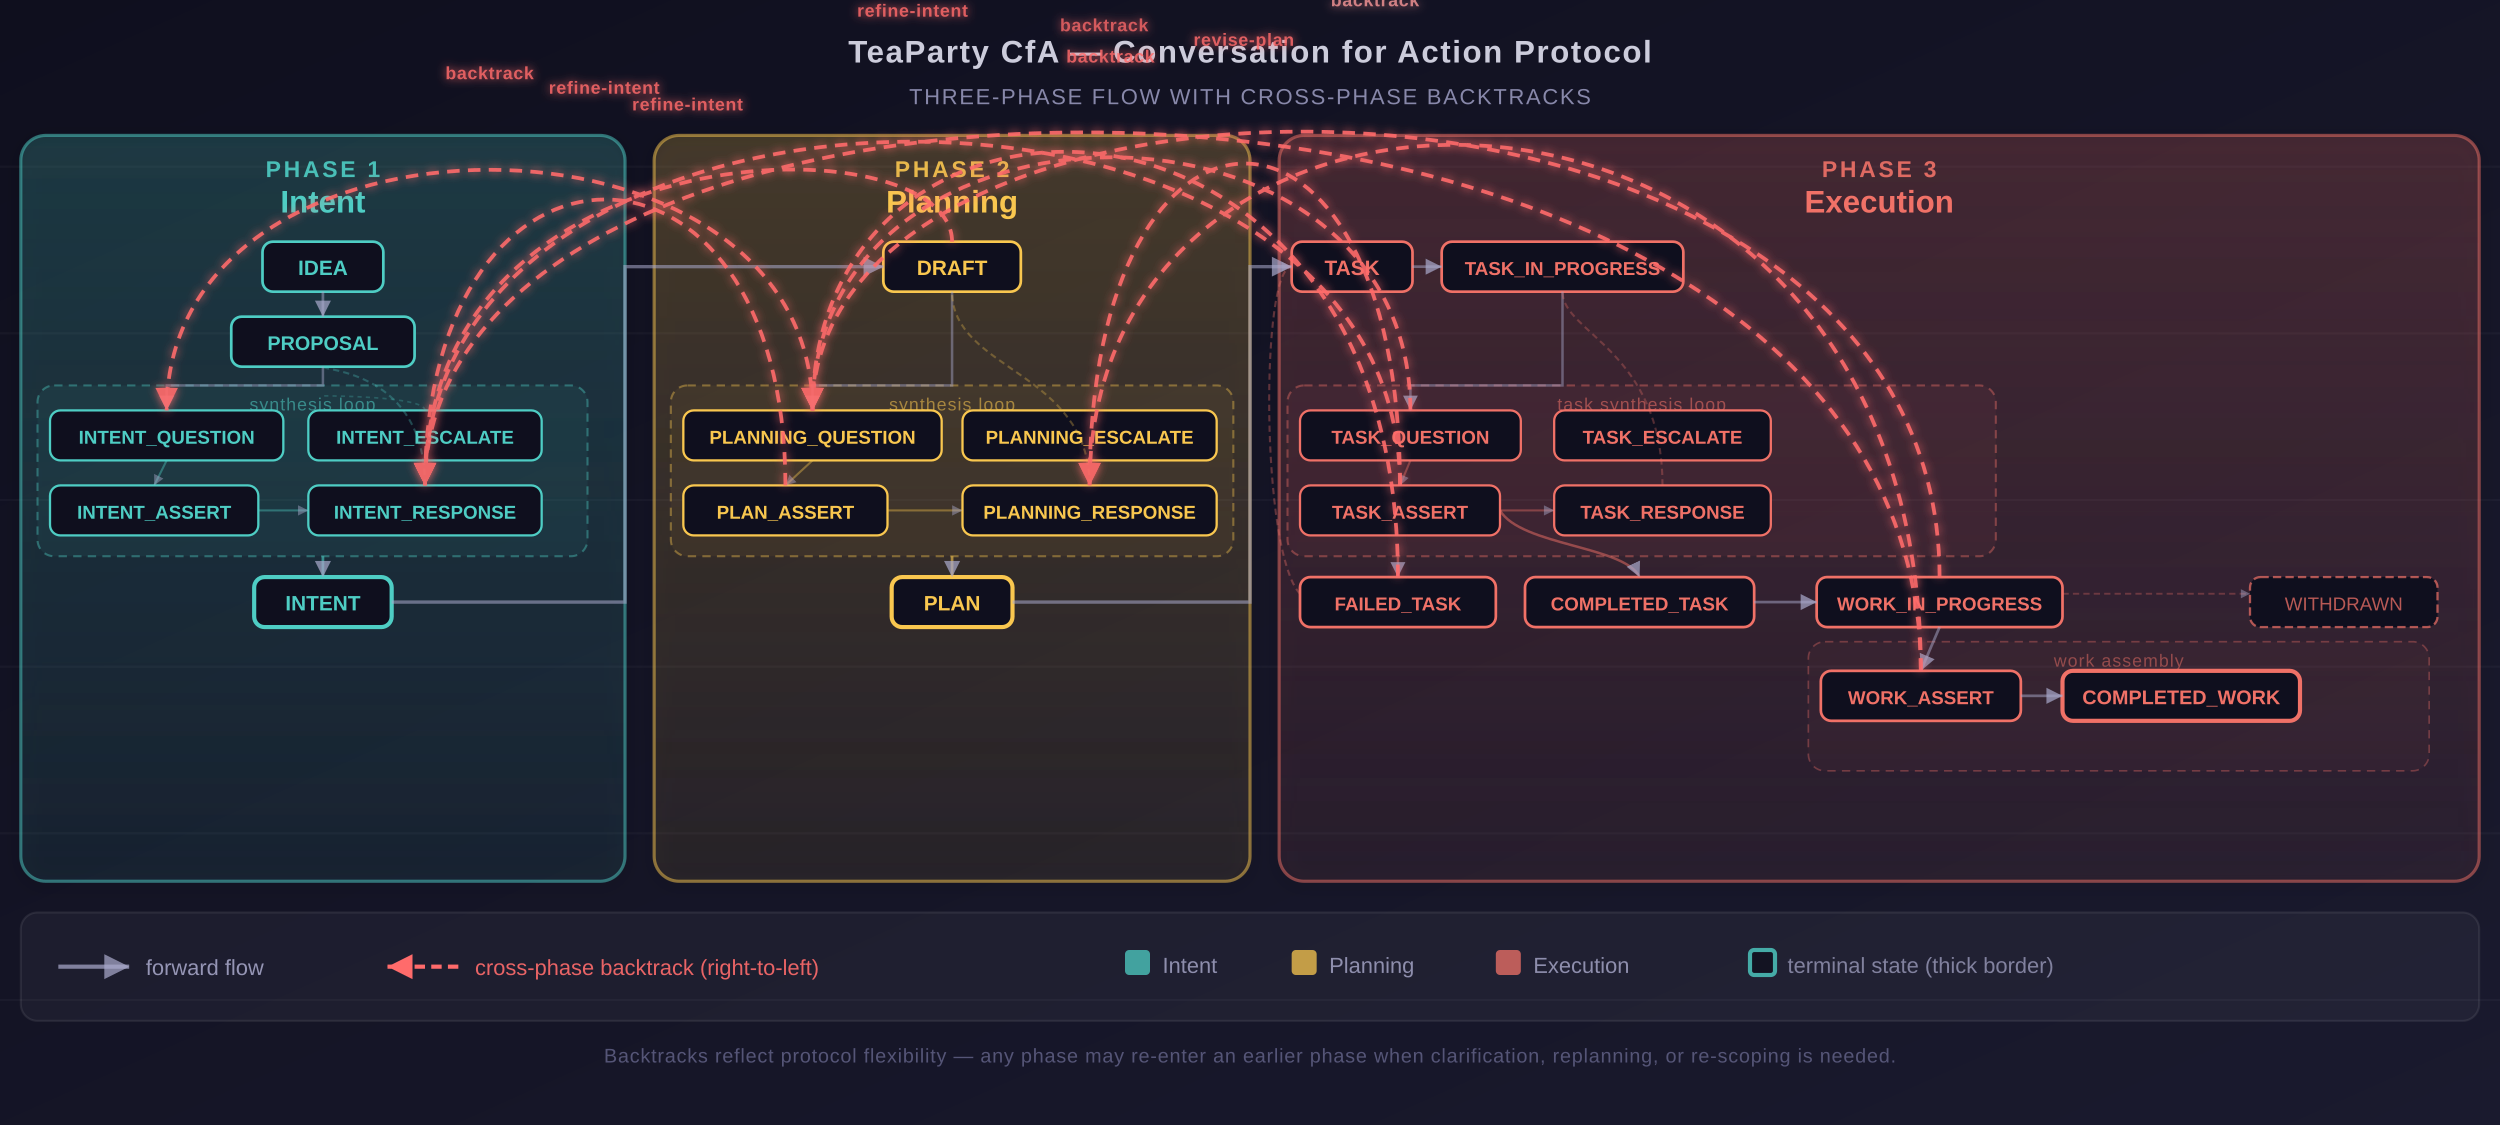
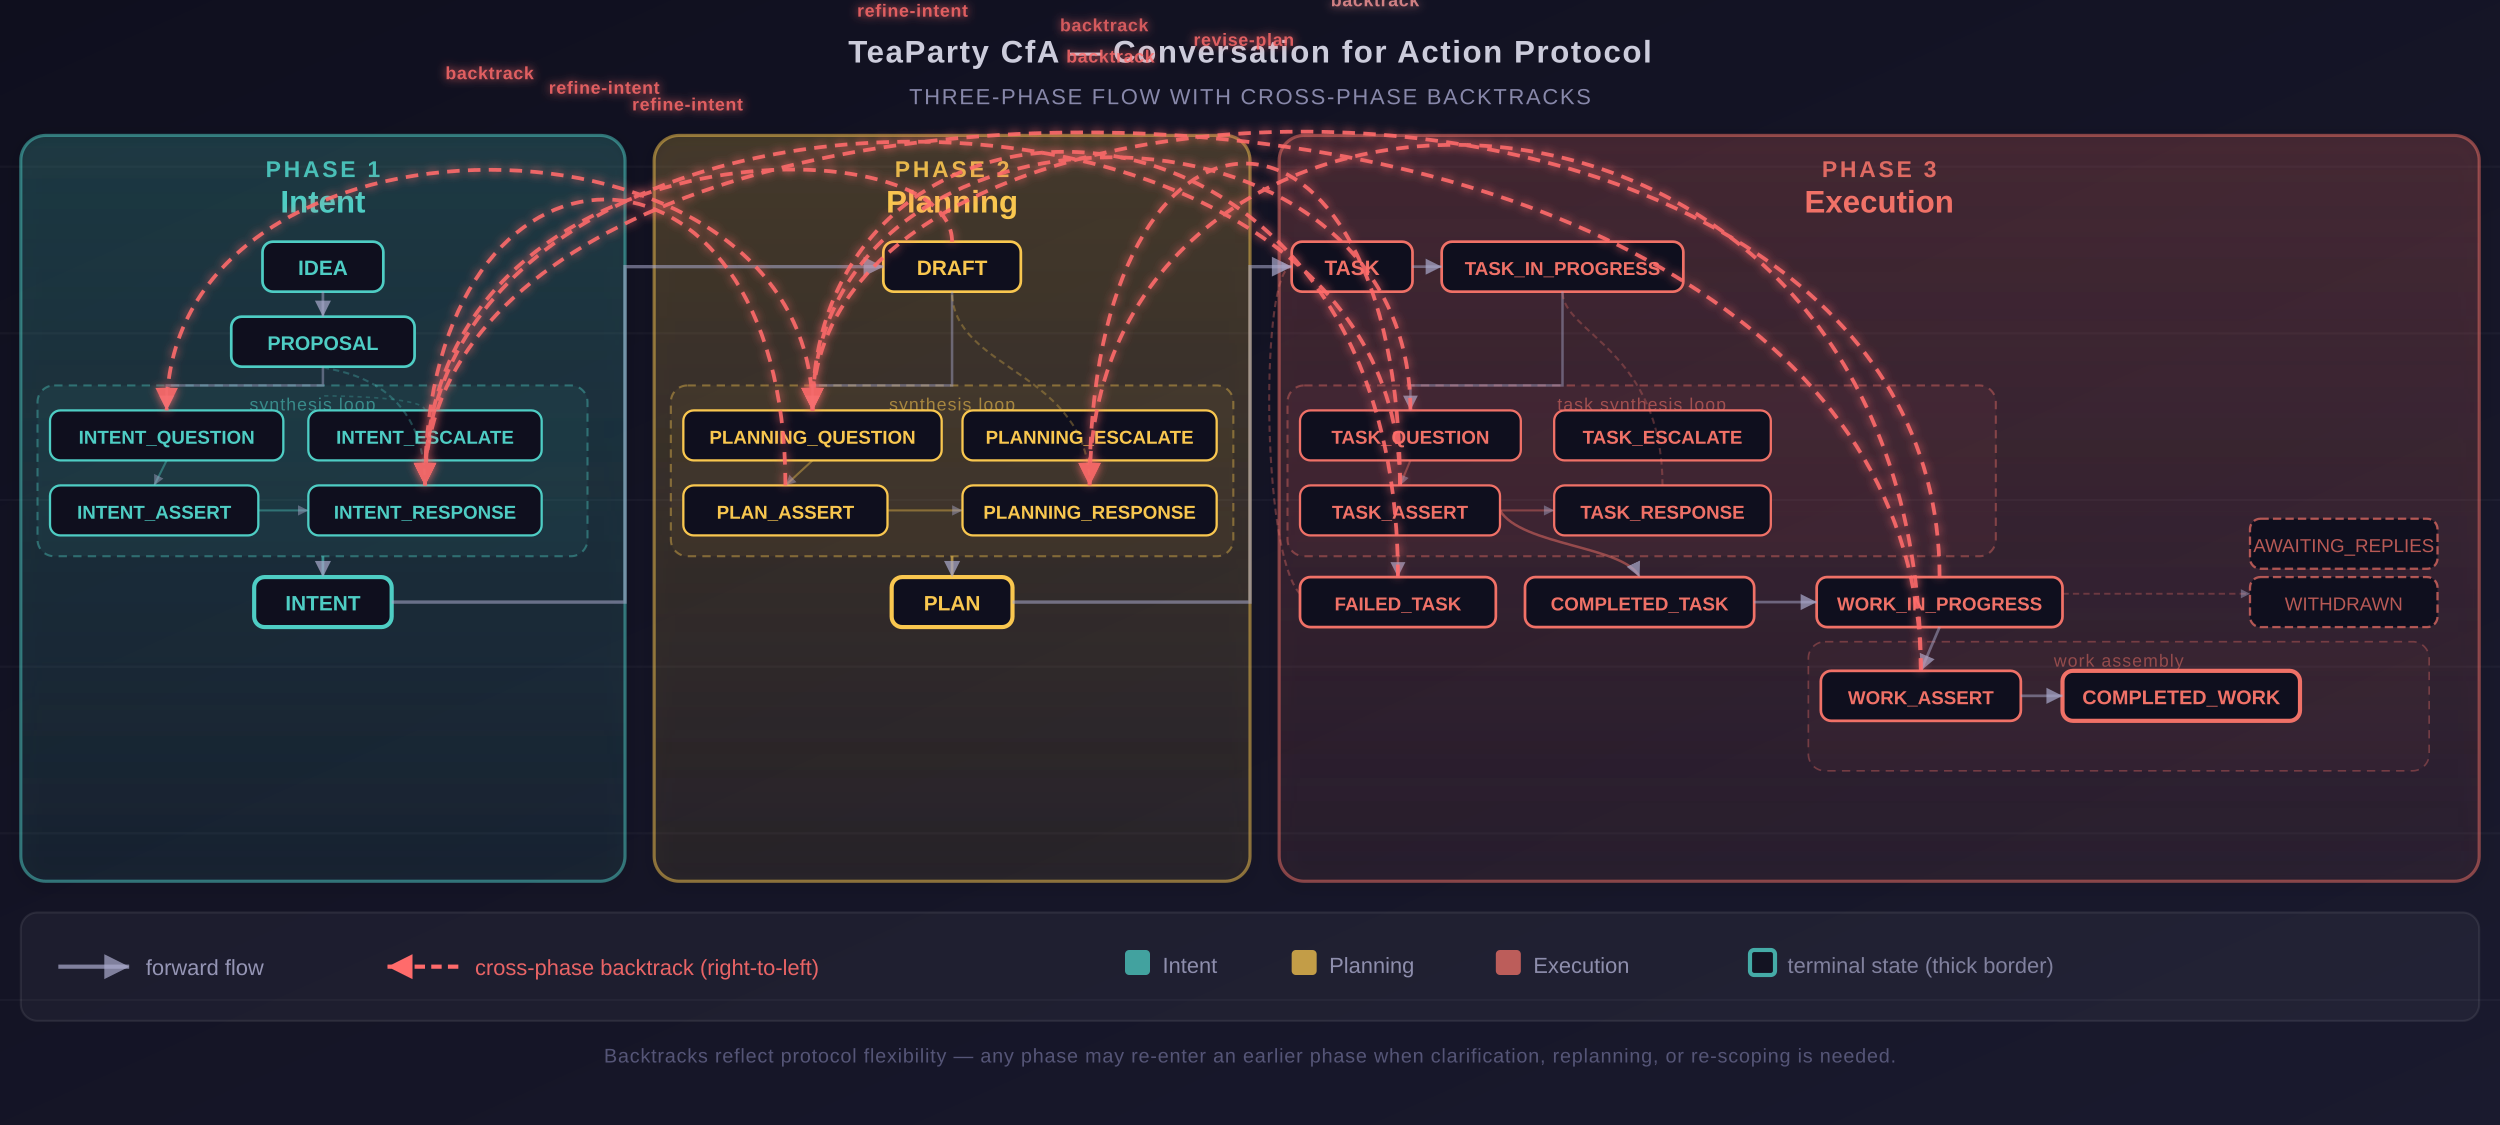
<svg xmlns="http://www.w3.org/2000/svg" viewBox="0 0 1200 540" width="1200" height="540" font-family="'Segoe UI', 'Helvetica Neue', Arial, sans-serif">
  <defs>
    <linearGradient id="bgGrad" x1="0" y1="0" x2="1" y2="1">
      <stop offset="0%" stop-color="#0f0f1e" />
      <stop offset="100%" stop-color="#1a1a2e" />
    </linearGradient>
    <linearGradient id="intentGrad" x1="0" y1="0" x2="0" y2="1">
      <stop offset="0%" stop-color="#4ecdc4" stop-opacity="0.18" />
      <stop offset="100%" stop-color="#4ecdc4" stop-opacity="0.06" />
    </linearGradient>
    <linearGradient id="planGrad" x1="0" y1="0" x2="0" y2="1">
      <stop offset="0%" stop-color="#f9c74f" stop-opacity="0.18" />
      <stop offset="100%" stop-color="#f9c74f" stop-opacity="0.06" />
    </linearGradient>
    <linearGradient id="execGrad" x1="0" y1="0" x2="0" y2="1">
      <stop offset="0%" stop-color="#f07167" stop-opacity="0.18" />
      <stop offset="100%" stop-color="#f07167" stop-opacity="0.06" />
    </linearGradient>
    <marker id="arrowFwd" markerWidth="7" markerHeight="7" refX="6" refY="3.5" orient="auto">
      <path d="M0,0.5 L6,3.5 L0,6.5 Z" fill="#aaaacc" opacity="0.7" />
    </marker>
    <marker id="arrowBack" markerWidth="7" markerHeight="7" refX="6" refY="3.5" orient="auto">
      <path d="M0,0.5 L6,3.5 L0,6.5 Z" fill="#ff6b6b" />
    </marker>
    <marker id="arrowLoop" markerWidth="6" markerHeight="6" refX="5" refY="3" orient="auto">
      <path d="M0,0.5 L5,3 L0,5.5 Z" fill="#aaaacc" opacity="0.45" />
    </marker>
    <filter id="panelShadow" x="-4%" y="-4%" width="108%" height="108%">
      <feDropShadow dx="0" dy="2" stdDeviation="4" flood-color="#000000" flood-opacity="0.5" />
    </filter>
    <filter id="backtrackGlow" x="-20%" y="-80%" width="140%" height="260%">
      <feGaussianBlur stdDeviation="2.2" result="blur" />
      <feMerge>
        <feMergeNode in="blur" />
        <feMergeNode in="SourceGraphic" />
      </feMerge>
    </filter>
  </defs>
  <rect width="1200" height="540" fill="url(#bgGrad)" />
  <g opacity="0.035" stroke="#ffffff" stroke-width="1">
    <line x1="0" y1="80" x2="1200" y2="80" />
    <line x1="0" y1="160" x2="1200" y2="160" />
    <line x1="0" y1="240" x2="1200" y2="240" />
    <line x1="0" y1="320" x2="1200" y2="320" />
    <line x1="0" y1="400" x2="1200" y2="400" />
    <line x1="0" y1="480" x2="1200" y2="480" />
  </g>
  <text x="600" y="30" text-anchor="middle" fill="#e0e0f0" font-size="15" font-weight="600" letter-spacing="0.05em" opacity="0.9">
    TeaParty CfA — Conversation for Action Protocol
  </text>
  <text x="600" y="50" text-anchor="middle" fill="#8888aa" font-size="10.5" letter-spacing="0.08em">
    THREE-PHASE FLOW WITH CROSS-PHASE BACKTRACKS
  </text>
  <rect x="10" y="65" width="290" height="358" rx="12" ry="12" fill="url(#intentGrad)" stroke="#4ecdc4" stroke-width="1.5" stroke-opacity="0.5" filter="url(#panelShadow)" />
  <text x="155" y="85" text-anchor="middle" fill="#4ecdc4" font-size="11" font-weight="700" letter-spacing="0.12em" opacity="0.9">PHASE 1</text>
  <text x="155" y="102" text-anchor="middle" fill="#4ecdc4" font-size="15" font-weight="700">Intent</text>
  <rect x="314" y="65" width="286" height="358" rx="12" ry="12" fill="url(#planGrad)" stroke="#f9c74f" stroke-width="1.5" stroke-opacity="0.5" filter="url(#panelShadow)" />
  <text x="457" y="85" text-anchor="middle" fill="#f9c74f" font-size="11" font-weight="700" letter-spacing="0.12em" opacity="0.9">PHASE 2</text>
  <text x="457" y="102" text-anchor="middle" fill="#f9c74f" font-size="15" font-weight="700">Planning</text>
  <rect x="614" y="65" width="576" height="358" rx="12" ry="12" fill="url(#execGrad)" stroke="#f07167" stroke-width="1.5" stroke-opacity="0.5" filter="url(#panelShadow)" />
  <text x="902" y="85" text-anchor="middle" fill="#f07167" font-size="11" font-weight="700" letter-spacing="0.12em" opacity="0.9">PHASE 3</text>
  <text x="902" y="102" text-anchor="middle" fill="#f07167" font-size="15" font-weight="700">Execution</text>
  <rect x="126" y="116" width="58" height="24" rx="5" fill="#0f0f1e" stroke="#4ecdc4" stroke-width="1.3" />
  <text x="155" y="132" text-anchor="middle" fill="#4ecdc4" font-size="10" font-weight="600">IDEA</text>
  <rect x="111" y="152" width="88" height="24" rx="5" fill="#0f0f1e" stroke="#4ecdc4" stroke-width="1.3" />
  <text x="155" y="168" text-anchor="middle" fill="#4ecdc4" font-size="9.5" font-weight="600">PROPOSAL</text>
  <rect x="18" y="185" width="264" height="82" rx="8" fill="#4ecdc4" fill-opacity="0.06" stroke="#4ecdc4" stroke-width="1" stroke-dasharray="4,3" stroke-opacity="0.4" />
  <text x="150" y="197" text-anchor="middle" fill="#4ecdc4" font-size="8.5" opacity="0.55" letter-spacing="0.06em">synthesis loop</text>
  <rect x="24" y="197" width="112" height="24" rx="5" fill="#0f0f1e" stroke="#4ecdc4" stroke-width="1.1" />
  <text x="80" y="213" text-anchor="middle" fill="#4ecdc4" font-size="9" font-weight="600">INTENT_QUESTION</text>
  <rect x="148" y="197" width="112" height="24" rx="5" fill="#0f0f1e" stroke="#4ecdc4" stroke-width="1.1" />
  <text x="204" y="213" text-anchor="middle" fill="#4ecdc4" font-size="9" font-weight="600">INTENT_ESCALATE</text>
  <rect x="24" y="233" width="100" height="24" rx="5" fill="#0f0f1e" stroke="#4ecdc4" stroke-width="1.1" />
  <text x="74" y="249" text-anchor="middle" fill="#4ecdc4" font-size="9" font-weight="600">INTENT_ASSERT</text>
  <rect x="148" y="233" width="112" height="24" rx="5" fill="#0f0f1e" stroke="#4ecdc4" stroke-width="1.1" />
  <text x="204" y="249" text-anchor="middle" fill="#4ecdc4" font-size="9" font-weight="600">INTENT_RESPONSE</text>
  <rect x="122" y="277" width="66" height="24" rx="5" fill="#0f0f1e" stroke="#4ecdc4" stroke-width="2" />
  <text x="155" y="293" text-anchor="middle" fill="#4ecdc4" font-size="10" font-weight="700">INTENT</text>
  <path d="M155,140 L155,152" stroke="#aaaacc" stroke-width="1.3" fill="none" stroke-opacity="0.5" marker-end="url(#arrowFwd)" />
  <path d="M155,176 L155,185 L80,185 L80,197" stroke="#aaaacc" stroke-width="1.2" fill="none" stroke-opacity="0.45" marker-end="url(#arrowFwd)" />
  <path d="M80,221 L74,233" stroke="#4ecdc4" stroke-width="1" fill="none" stroke-opacity="0.4" marker-end="url(#arrowLoop)" />
  <path d="M124,245 L148,245" stroke="#4ecdc4" stroke-width="1" fill="none" stroke-opacity="0.4" marker-end="url(#arrowLoop)" />
  <path d="M204,233 C204,178 155,178 155,176" stroke="#4ecdc4" stroke-width="1" fill="none" stroke-opacity="0.3" stroke-dasharray="3,2" />
  <path d="M204,197 C204,190 155,190 155,190" stroke="#4ecdc4" stroke-width="0.8" fill="none" stroke-opacity="0.25" stroke-dasharray="2,2" />
  <path d="M155,267 L155,277" stroke="#4ecdc4" stroke-width="1.3" fill="none" stroke-opacity="0.6" marker-end="url(#arrowFwd)" />
  <rect x="424" y="116" width="66" height="24" rx="5" fill="#0f0f1e" stroke="#f9c74f" stroke-width="1.3" />
  <text x="457" y="132" text-anchor="middle" fill="#f9c74f" font-size="10" font-weight="600">DRAFT</text>
  <rect x="322" y="185" width="270" height="82" rx="8" fill="#f9c74f" fill-opacity="0.05" stroke="#f9c74f" stroke-width="1" stroke-dasharray="4,3" stroke-opacity="0.4" />
  <text x="457" y="197" text-anchor="middle" fill="#f9c74f" font-size="8.5" opacity="0.55" letter-spacing="0.06em">synthesis loop</text>
  <rect x="328" y="197" width="124" height="24" rx="5" fill="#0f0f1e" stroke="#f9c74f" stroke-width="1.1" />
  <text x="390" y="213" text-anchor="middle" fill="#f9c74f" font-size="9" font-weight="600">PLANNING_QUESTION</text>
  <rect x="462" y="197" width="122" height="24" rx="5" fill="#0f0f1e" stroke="#f9c74f" stroke-width="1.1" />
  <text x="523" y="213" text-anchor="middle" fill="#f9c74f" font-size="9" font-weight="600">PLANNING_ESCALATE</text>
  <rect x="328" y="233" width="98" height="24" rx="5" fill="#0f0f1e" stroke="#f9c74f" stroke-width="1.1" />
  <text x="377" y="249" text-anchor="middle" fill="#f9c74f" font-size="9" font-weight="600">PLAN_ASSERT</text>
  <rect x="462" y="233" width="122" height="24" rx="5" fill="#0f0f1e" stroke="#f9c74f" stroke-width="1.1" />
  <text x="523" y="249" text-anchor="middle" fill="#f9c74f" font-size="9" font-weight="600">PLANNING_RESPONSE</text>
  <rect x="428" y="277" width="58" height="24" rx="5" fill="#0f0f1e" stroke="#f9c74f" stroke-width="2" />
  <text x="457" y="293" text-anchor="middle" fill="#f9c74f" font-size="10" font-weight="700">PLAN</text>
  <path d="M457,140 L457,185 L390,185 L390,197" stroke="#aaaacc" stroke-width="1.2" fill="none" stroke-opacity="0.45" marker-end="url(#arrowFwd)" />
  <path d="M390,221 L377,233" stroke="#f9c74f" stroke-width="1" fill="none" stroke-opacity="0.4" marker-end="url(#arrowLoop)" />
  <path d="M426,245 L462,245" stroke="#f9c74f" stroke-width="1" fill="none" stroke-opacity="0.4" marker-end="url(#arrowLoop)" />
  <path d="M523,233 C523,178 457,178 457,140" stroke="#f9c74f" stroke-width="1" fill="none" stroke-opacity="0.3" stroke-dasharray="3,2" />
  <path d="M457,267 L457,277" stroke="#f9c74f" stroke-width="1.3" fill="none" stroke-opacity="0.6" marker-end="url(#arrowFwd)" />
  <rect x="620" y="116" width="58" height="24" rx="5" fill="#0f0f1e" stroke="#f07167" stroke-width="1.3" />
  <text x="649" y="132" text-anchor="middle" fill="#f07167" font-size="10" font-weight="600">TASK</text>
  <rect x="692" y="116" width="116" height="24" rx="5" fill="#0f0f1e" stroke="#f07167" stroke-width="1.3" />
  <text x="750" y="132" text-anchor="middle" fill="#f07167" font-size="9" font-weight="600">TASK_IN_PROGRESS</text>
  <rect x="618" y="185" width="340" height="82" rx="8" fill="#f07167" fill-opacity="0.05" stroke="#f07167" stroke-width="1" stroke-dasharray="4,3" stroke-opacity="0.4" />
  <text x="788" y="197" text-anchor="middle" fill="#f07167" font-size="8.5" opacity="0.55" letter-spacing="0.06em">task synthesis loop</text>
  <rect x="624" y="197" width="106" height="24" rx="5" fill="#0f0f1e" stroke="#f07167" stroke-width="1.1" />
  <text x="677" y="213" text-anchor="middle" fill="#f07167" font-size="9" font-weight="600">TASK_QUESTION</text>
  <rect x="746" y="197" width="104" height="24" rx="5" fill="#0f0f1e" stroke="#f07167" stroke-width="1.1" />
  <text x="798" y="213" text-anchor="middle" fill="#f07167" font-size="9" font-weight="600">TASK_ESCALATE</text>
  <rect x="624" y="233" width="96" height="24" rx="5" fill="#0f0f1e" stroke="#f07167" stroke-width="1.1" />
  <text x="672" y="249" text-anchor="middle" fill="#f07167" font-size="9" font-weight="600">TASK_ASSERT</text>
  <rect x="746" y="233" width="104" height="24" rx="5" fill="#0f0f1e" stroke="#f07167" stroke-width="1.1" />
  <text x="798" y="249" text-anchor="middle" fill="#f07167" font-size="9" font-weight="600">TASK_RESPONSE</text>
  <rect x="624" y="277" width="94" height="24" rx="5" fill="#0f0f1e" stroke="#f07167" stroke-width="1.3" />
  <text x="671" y="293" text-anchor="middle" fill="#f07167" font-size="9" font-weight="600">FAILED_TASK</text>
  <rect x="732" y="277" width="110" height="24" rx="5" fill="#0f0f1e" stroke="#f07167" stroke-width="1.3" />
  <text x="787" y="293" text-anchor="middle" fill="#f07167" font-size="9" font-weight="600">COMPLETED_TASK</text>
  <rect x="872" y="277" width="118" height="24" rx="5" fill="#0f0f1e" stroke="#f07167" stroke-width="1.3" />
  <text x="931" y="293" text-anchor="middle" fill="#f07167" font-size="9" font-weight="600">WORK_IN_PROGRESS</text>
  <rect x="868" y="308" width="298" height="62" rx="8" fill="#f07167" fill-opacity="0.04" stroke="#f07167" stroke-width="0.8" stroke-dasharray="4,3" stroke-opacity="0.35" />
  <text x="1017" y="320" text-anchor="middle" fill="#f07167" font-size="8.5" opacity="0.5" letter-spacing="0.06em">work assembly</text>
  <rect x="874" y="322" width="96" height="24" rx="5" fill="#0f0f1e" stroke="#f07167" stroke-width="1.3" />
  <text x="922" y="338" text-anchor="middle" fill="#f07167" font-size="9" font-weight="600">WORK_ASSERT</text>
  <rect x="990" y="322" width="114" height="24" rx="5" fill="#0f0f1e" stroke="#f07167" stroke-width="2" />
  <text x="1047" y="338" text-anchor="middle" fill="#f07167" font-size="9.5" font-weight="700">COMPLETED_WORK</text>
+   <rect x="1080" y="249" width="90" height="24" rx="5" fill="#0f0f1e" stroke="#f07167" stroke-width="1.1" stroke-dasharray="4,2" stroke-opacity="0.7" />
+   <text x="1125" y="265" text-anchor="middle" fill="#f07167" font-size="9" font-weight="500" opacity="0.75">AWAITING_REPLIES</text>
  <rect x="1080" y="277" width="90" height="24" rx="5" fill="#0f0f1e" stroke="#f07167" stroke-width="1.1" stroke-dasharray="4,2" stroke-opacity="0.7" />
  <text x="1125" y="293" text-anchor="middle" fill="#f07167" font-size="9" font-weight="500" opacity="0.75">WITHDRAWN</text>
  <path d="M678,128 L692,128" stroke="#aaaacc" stroke-width="1.3" fill="none" stroke-opacity="0.5" marker-end="url(#arrowFwd)" />
  <path d="M750,140 L750,185 L677,185 L677,197" stroke="#aaaacc" stroke-width="1.2" fill="none" stroke-opacity="0.45" marker-end="url(#arrowFwd)" />
  <path d="M677,221 L672,233" stroke="#f07167" stroke-width="1" fill="none" stroke-opacity="0.4" marker-end="url(#arrowLoop)" />
  <path d="M720,245 L746,245" stroke="#f07167" stroke-width="1" fill="none" stroke-opacity="0.4" marker-end="url(#arrowLoop)" />
  <path d="M798,233 C798,168 750,160 750,140" stroke="#f07167" stroke-width="1" fill="none" stroke-opacity="0.3" stroke-dasharray="3,2" />
  <path d="M720,245 C730,262 780,262 787,277" stroke="#f07167" stroke-width="1.2" fill="none" stroke-opacity="0.5" marker-end="url(#arrowFwd)" />
  <path d="M671,267 L671,277" stroke="#f07167" stroke-width="1.2" fill="none" stroke-opacity="0.5" marker-end="url(#arrowFwd)" />
  <path d="M842,289 L872,289" stroke="#aaaacc" stroke-width="1.3" fill="none" stroke-opacity="0.5" marker-end="url(#arrowFwd)" />
  <path d="M931,301 L922,322" stroke="#aaaacc" stroke-width="1.3" fill="none" stroke-opacity="0.5" marker-end="url(#arrowFwd)" />
  <path d="M970,334 L990,334" stroke="#aaaacc" stroke-width="1.3" fill="none" stroke-opacity="0.5" marker-end="url(#arrowFwd)" />
  <path d="M624,285 C605,265 605,128 620,128" stroke="#f07167" stroke-width="1" fill="none" stroke-opacity="0.35" stroke-dasharray="3,2" marker-end="url(#arrowLoop)" />
  <path d="M990,285 L1080,285" stroke="#f07167" stroke-width="0.9" fill="none" stroke-opacity="0.3" stroke-dasharray="3,2" marker-end="url(#arrowLoop)" />
  <path d="M188,289 L300,289 L300,128 L424,128" stroke="#aaaacc" stroke-width="1.6" fill="none" stroke-opacity="0.55" marker-end="url(#arrowFwd)" />
  <path d="M486,289 L600,289 L600,128 L620,128" stroke="#aaaacc" stroke-width="1.6" fill="none" stroke-opacity="0.55" marker-end="url(#arrowFwd)" />
  <g stroke="#ff6b6b" stroke-width="1.8" fill="none" stroke-dasharray="6,4" filter="url(#backtrackGlow)" opacity="0.92" marker-end="url(#arrowBack)">
    <path d="M457,116 C457,58 204,58 204,233" />
    <text x="330" y="53" text-anchor="middle" fill="#ff6b6b" font-size="8.5" font-weight="600" stroke="none" filter="none" opacity="0.92" letter-spacing="0.04em">refine-intent</text>
    <path d="M390,197 C390,43 80,43 80,197" />
    <text x="235" y="38" text-anchor="middle" fill="#ff6b6b" font-size="8.5" font-weight="600" stroke="none" filter="none" opacity="0.92" letter-spacing="0.04em">backtrack</text>
    <path d="M377,233 C377,50 204,50 204,233" />
    <text x="290" y="45" text-anchor="middle" fill="#ff6b6b" font-size="8.5" font-weight="600" stroke="none" filter="none" opacity="0.92" letter-spacing="0.04em">refine-intent</text>
    <path d="M677,197 C677,35 390,35 390,197" />
    <text x="533" y="30" text-anchor="middle" fill="#ff6b6b" font-size="8.5" font-weight="600" stroke="none" filter="none" opacity="0.92" letter-spacing="0.04em">backtrack</text>
    <path d="M672,233 C672,27 523,27 523,233" />
    <text x="597" y="22" text-anchor="middle" fill="#ff6b6b" font-size="8.5" font-weight="600" stroke="none" filter="none" opacity="0.92" letter-spacing="0.04em">revise-plan</text>
    <path d="M672,233 C672,13 204,13 204,233" />
    <text x="438" y="8" text-anchor="middle" fill="#ff6b6b" font-size="8.5" font-weight="600" stroke="none" filter="none" opacity="0.92" letter-spacing="0.04em">refine-intent</text>
    <path d="M671,277 C671,20 390,20 390,197" />
    <text x="530" y="15" text-anchor="middle" fill="#ff6b6b" font-size="8.5" font-weight="600" stroke="none" filter="none" opacity="0.85" letter-spacing="0.04em">backtrack</text>
    <path d="M931,277 C931,7 390,7 390,197" />
    <text x="660" y="3" text-anchor="middle" fill="#ff9b9b" font-size="8.5" font-weight="600" stroke="none" filter="none" opacity="0.85" letter-spacing="0.04em">backtrack</text>
    <path d="M922,322 C922,2 523,2 523,233" />
    <text x="722" y="-3" text-anchor="middle" fill="#ffbbbb" font-size="8.5" font-weight="600" stroke="none" filter="none" opacity="0.82" letter-spacing="0.04em">revise-plan</text>
    <path d="M922,322 C922,-6 204,-6 204,233" />
    <text x="563" y="-10" text-anchor="middle" fill="#ffcccc" font-size="8.5" font-weight="600" stroke="none" filter="none" opacity="0.78" letter-spacing="0.04em">refine-intent</text>
  </g>
  <rect x="10" y="438" width="1180" height="52" rx="8" fill="#ffffff" fill-opacity="0.04" stroke="#ffffff" stroke-opacity="0.08" stroke-width="1" />
  <line x1="28" y1="464" x2="62" y2="464" stroke="#aaaacc" stroke-width="2" stroke-opacity="0.7" marker-end="url(#arrowFwd)" />
  <text x="70" y="468" fill="#aaaacc" font-size="10.5" opacity="0.85">forward flow</text>
  <line x1="220" y1="464" x2="186" y2="464" stroke="#ff6b6b" stroke-width="2" stroke-dasharray="5,3" marker-end="url(#arrowBack)" />
  <text x="228" y="468" fill="#ff6b6b" font-size="10.5" opacity="0.9">cross-phase backtrack (right-to-left)</text>
  <rect x="540" y="456" width="12" height="12" rx="2" fill="#4ecdc4" opacity="0.75" />
  <text x="558" y="467" fill="#aaaacc" font-size="10.5" opacity="0.8">Intent</text>
  <rect x="620" y="456" width="12" height="12" rx="2" fill="#f9c74f" opacity="0.75" />
  <text x="638" y="467" fill="#aaaacc" font-size="10.5" opacity="0.8">Planning</text>
  <rect x="718" y="456" width="12" height="12" rx="2" fill="#f07167" opacity="0.75" />
  <text x="736" y="467" fill="#aaaacc" font-size="10.5" opacity="0.8">Execution</text>
  <rect x="840" y="456" width="12" height="12" rx="2" fill="#0f0f1e" stroke="#4ecdc4" stroke-width="2" opacity="0.8" />
  <text x="858" y="467" fill="#aaaacc" font-size="10.5" opacity="0.7">terminal state (thick border)</text>
  <text x="600" y="510" text-anchor="middle" fill="#555577" font-size="9.5" letter-spacing="0.04em">
    Backtracks reflect protocol flexibility — any phase may re-enter an earlier phase when clarification, replanning, or re-scoping is needed.
  </text>
</svg>
